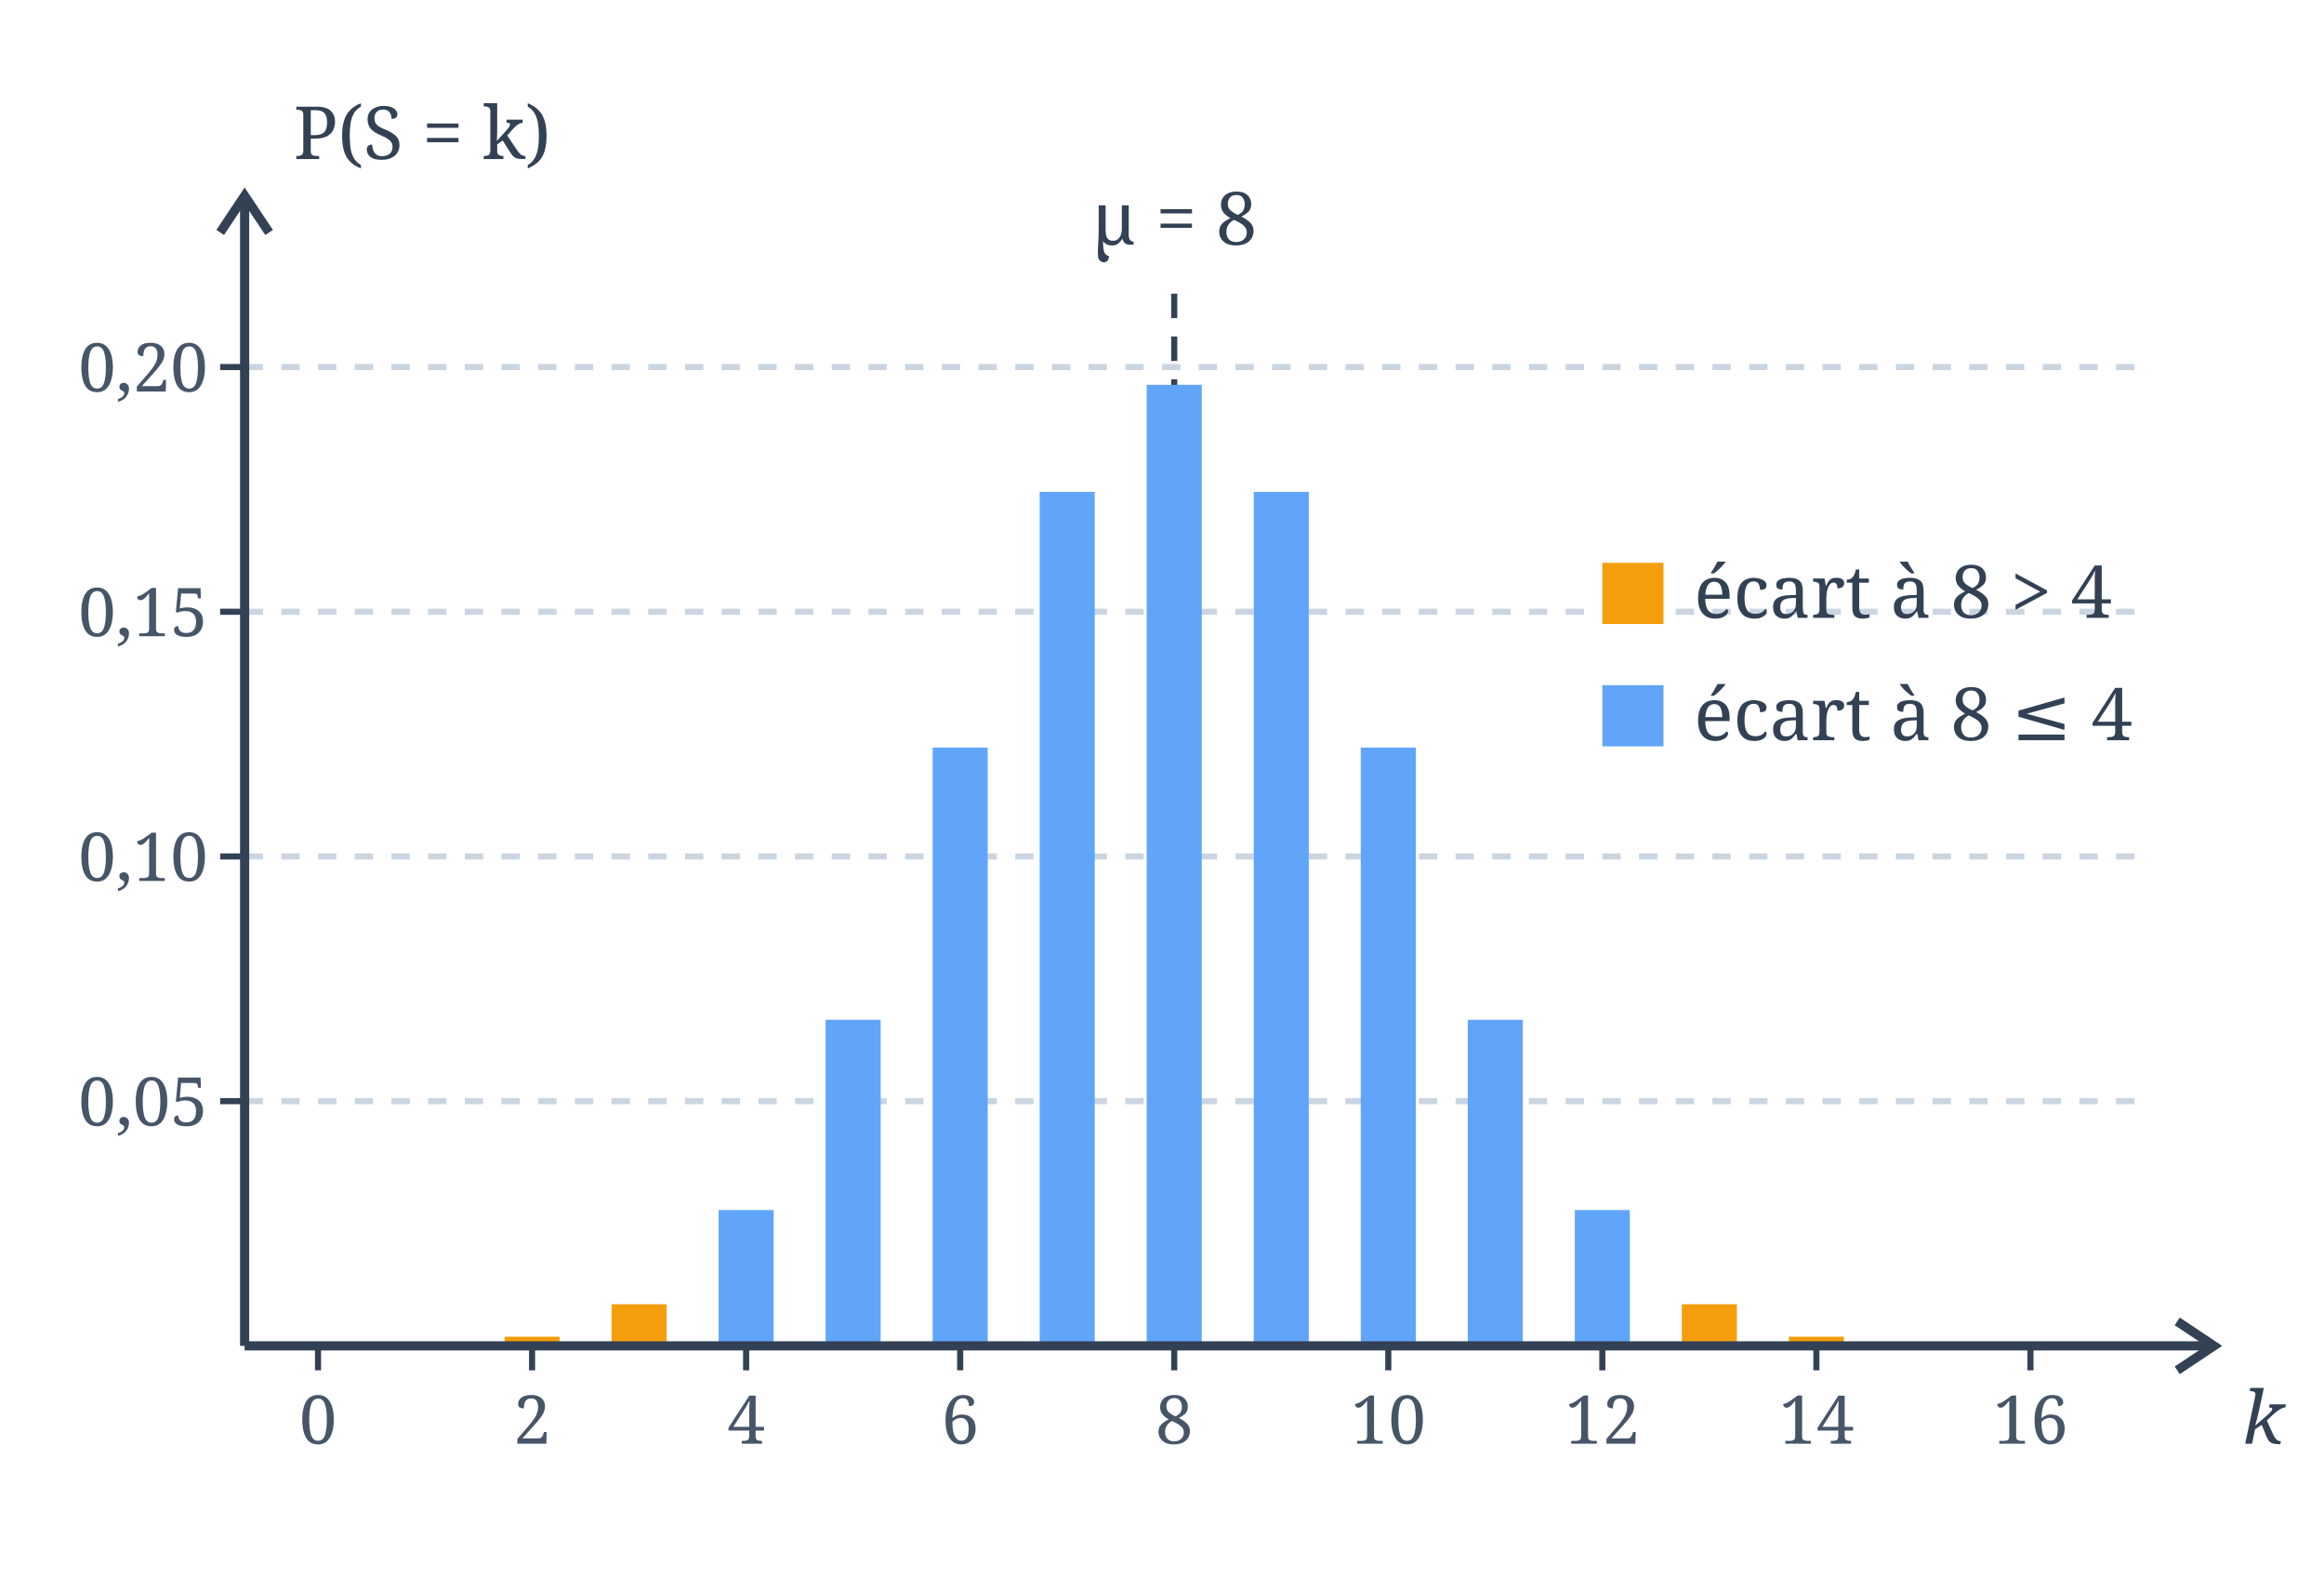
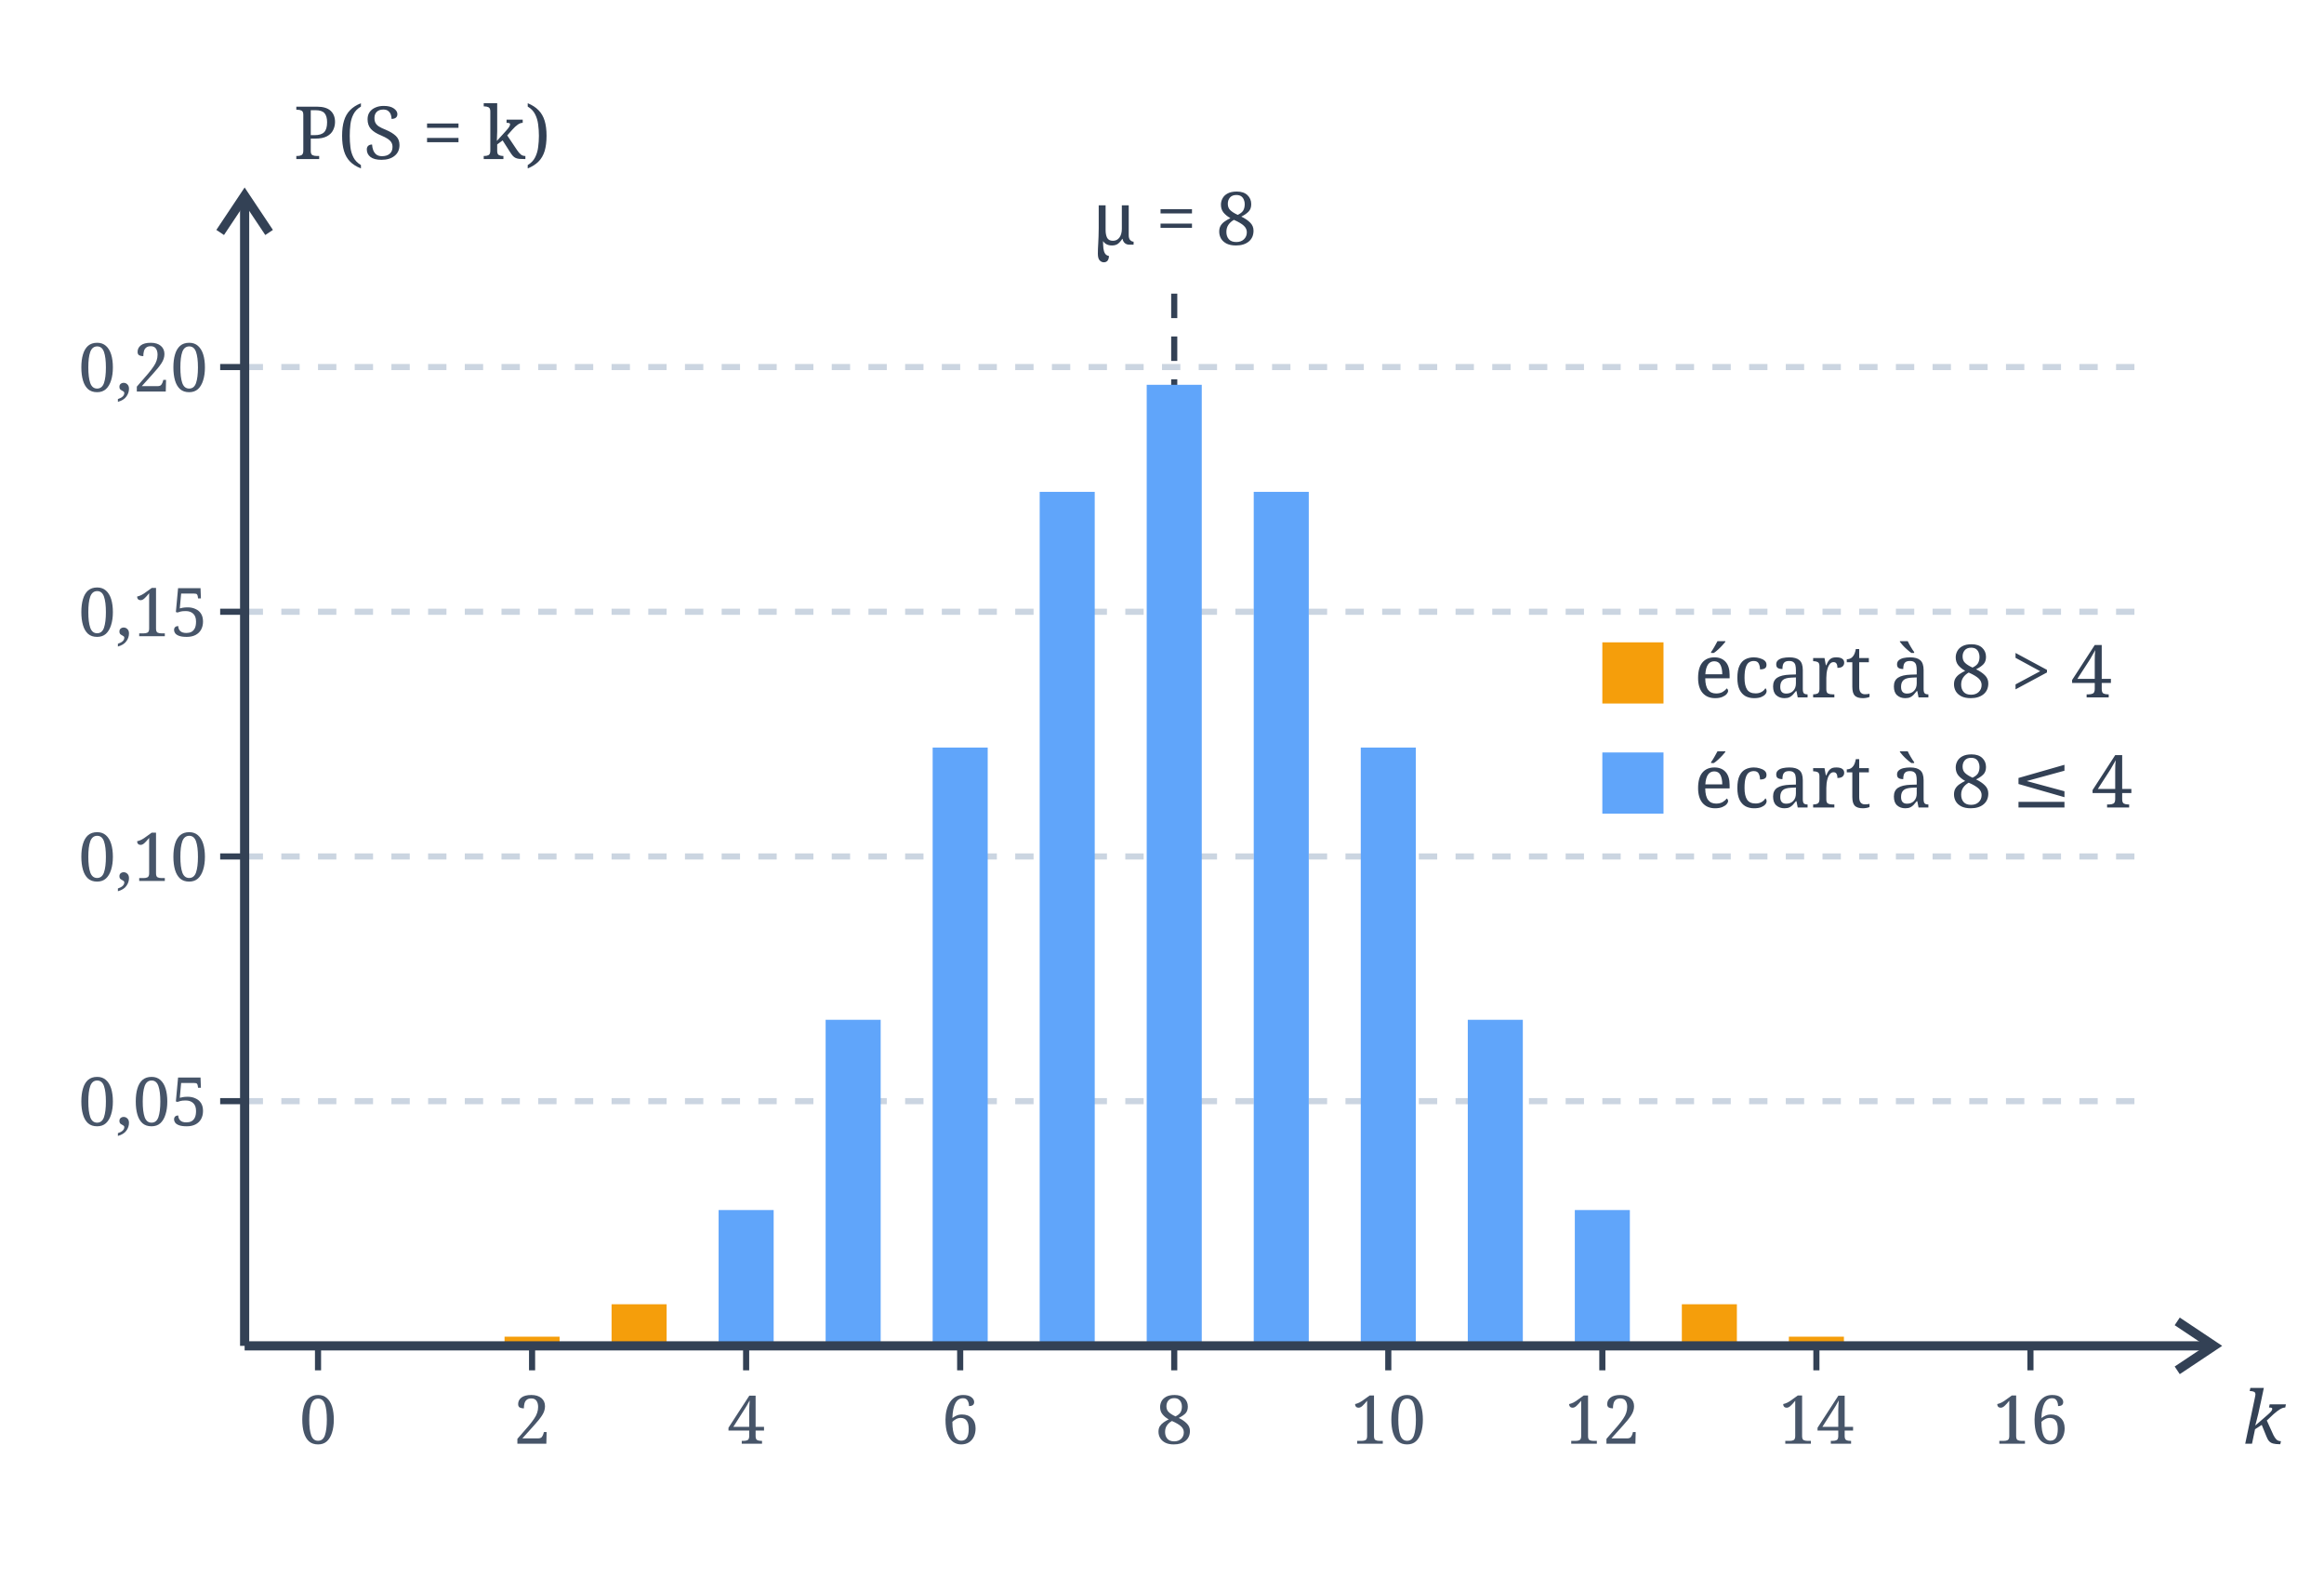
<svg xmlns="http://www.w3.org/2000/svg" viewBox="0 0 380 260" width="380" height="260" role="img" aria-label="Diagramme en bâtons de la loi binomiale de paramètres 16 et 0,5, pour k de 0 à 16. Les bâtons sont symétriques autour de k = 8, le plus haut (environ 0,196), marqué par un trait pointillé μ = 8. Les bâtons de k = 4 à 12, en bleu, ont un écart à 8 inférieur ou égal à 4. Ceux de k = 2, 3, 13 et 14, en orange, ont un écart à 8 strictement supérieur à 4 : ils sont minuscules et totalisent environ 0,021. Les bâtons de 0, 1, 15 et 16 sont trop petits pour être vus.">
  <g stroke="#cbd5e1" stroke-width="1" stroke-dasharray="3 3">
    <line x1="40" y1="180" x2="352" y2="180" />
    <line x1="40" y1="140" x2="352" y2="140" />
    <line x1="40" y1="100" x2="352" y2="100" />
    <line x1="40" y1="60" x2="352" y2="60" />
  </g>
  <line x1="192" y1="220" x2="192" y2="46" stroke="#334155" stroke-width="1" stroke-dasharray="4 3" />
  <g fill="#f59e0b">
    <rect x="82.5" y="218.5" width="9" height="1.5" />
    <rect x="100" y="213.2" width="9" height="6.8" />
    <rect x="275" y="213.2" width="9" height="6.8" />
    <rect x="292.5" y="218.5" width="9" height="1.5" />
  </g>
  <g fill="#60a5fa">
    <rect x="117.5" y="197.8" width="9" height="22.2" />
    <rect x="135" y="166.7" width="9" height="53.3" />
    <rect x="152.5" y="122.2" width="9" height="97.8" />
    <rect x="170" y="80.4" width="9" height="139.6" />
    <rect x="187.5" y="62.9" width="9" height="157.1" />
    <rect x="205" y="80.4" width="9" height="139.6" />
    <rect x="222.5" y="122.2" width="9" height="97.8" />
    <rect x="240" y="166.7" width="9" height="53.3" />
    <rect x="257.5" y="197.8" width="9" height="22.2" />
  </g>
  <g stroke="#334155" stroke-width="1.5" fill="none">
    <line x1="40" y1="220" x2="362" y2="220" />
    <polyline points="356,216 362,220 356,224" />
    <line x1="40" y1="220" x2="40" y2="32" />
    <polyline points="36,38 40,32 44,38" />
  </g>
  <g stroke="#334155" stroke-width="1">
    <line x1="52" y1="220" x2="52" y2="224" />
    <line x1="87" y1="220" x2="87" y2="224" />
    <line x1="122" y1="220" x2="122" y2="224" />
    <line x1="157" y1="220" x2="157" y2="224" />
    <line x1="192" y1="220" x2="192" y2="224" />
    <line x1="227" y1="220" x2="227" y2="224" />
    <line x1="262" y1="220" x2="262" y2="224" />
    <line x1="297" y1="220" x2="297" y2="224" />
    <line x1="332" y1="220" x2="332" y2="224" />
    <line x1="36" y1="180" x2="40" y2="180" />
    <line x1="36" y1="140" x2="40" y2="140" />
    <line x1="36" y1="100" x2="40" y2="100" />
    <line x1="36" y1="60" x2="40" y2="60" />
  </g>
  <g font-family="Georgia,serif" font-size="11" fill="#475569" text-anchor="middle">
    <text x="52" y="236">0</text>
    <text x="87" y="236">2</text>
    <text x="122" y="236">4</text>
    <text x="157" y="236">6</text>
    <text x="192" y="236">8</text>
    <text x="227" y="236">10</text>
    <text x="262" y="236">12</text>
    <text x="297" y="236">14</text>
    <text x="332" y="236">16</text>
  </g>
  <text x="370" y="236" font-family="Georgia,serif" font-size="12" fill="#334155" font-style="italic" text-anchor="middle">k</text>
  <g font-family="Georgia,serif" font-size="11" fill="#475569" text-anchor="end">
    <text x="34" y="184">0,05</text>
    <text x="34" y="144">0,10</text>
    <text x="34" y="104">0,15</text>
    <text x="34" y="64">0,20</text>
  </g>
  <text x="48" y="26" font-family="Georgia,serif" font-size="12" fill="#334155">P(S = k)</text>
  <text x="192" y="40" font-family="Georgia,serif" font-size="12" fill="#334155" text-anchor="middle">μ = 8</text>
-   <rect x="262" y="92" width="10" height="10" fill="#f59e0b" />
-   <rect x="262" y="112" width="10" height="10" fill="#60a5fa" />
+   <rect x="262" y="105" width="10" height="10" fill="#f59e0b" />
+   <rect x="262" y="123" width="10" height="10" fill="#60a5fa" />
  <g font-family="Georgia,serif" font-size="12" fill="#334155">
-     <text x="277" y="101">écart à 8 &gt; 4</text>
-     <text x="277" y="121">écart à 8 ≤ 4</text>
+     <text x="277" y="114">écart à 8 &gt; 4</text>
+     <text x="277" y="132">écart à 8 ≤ 4</text>
  </g>
</svg>
